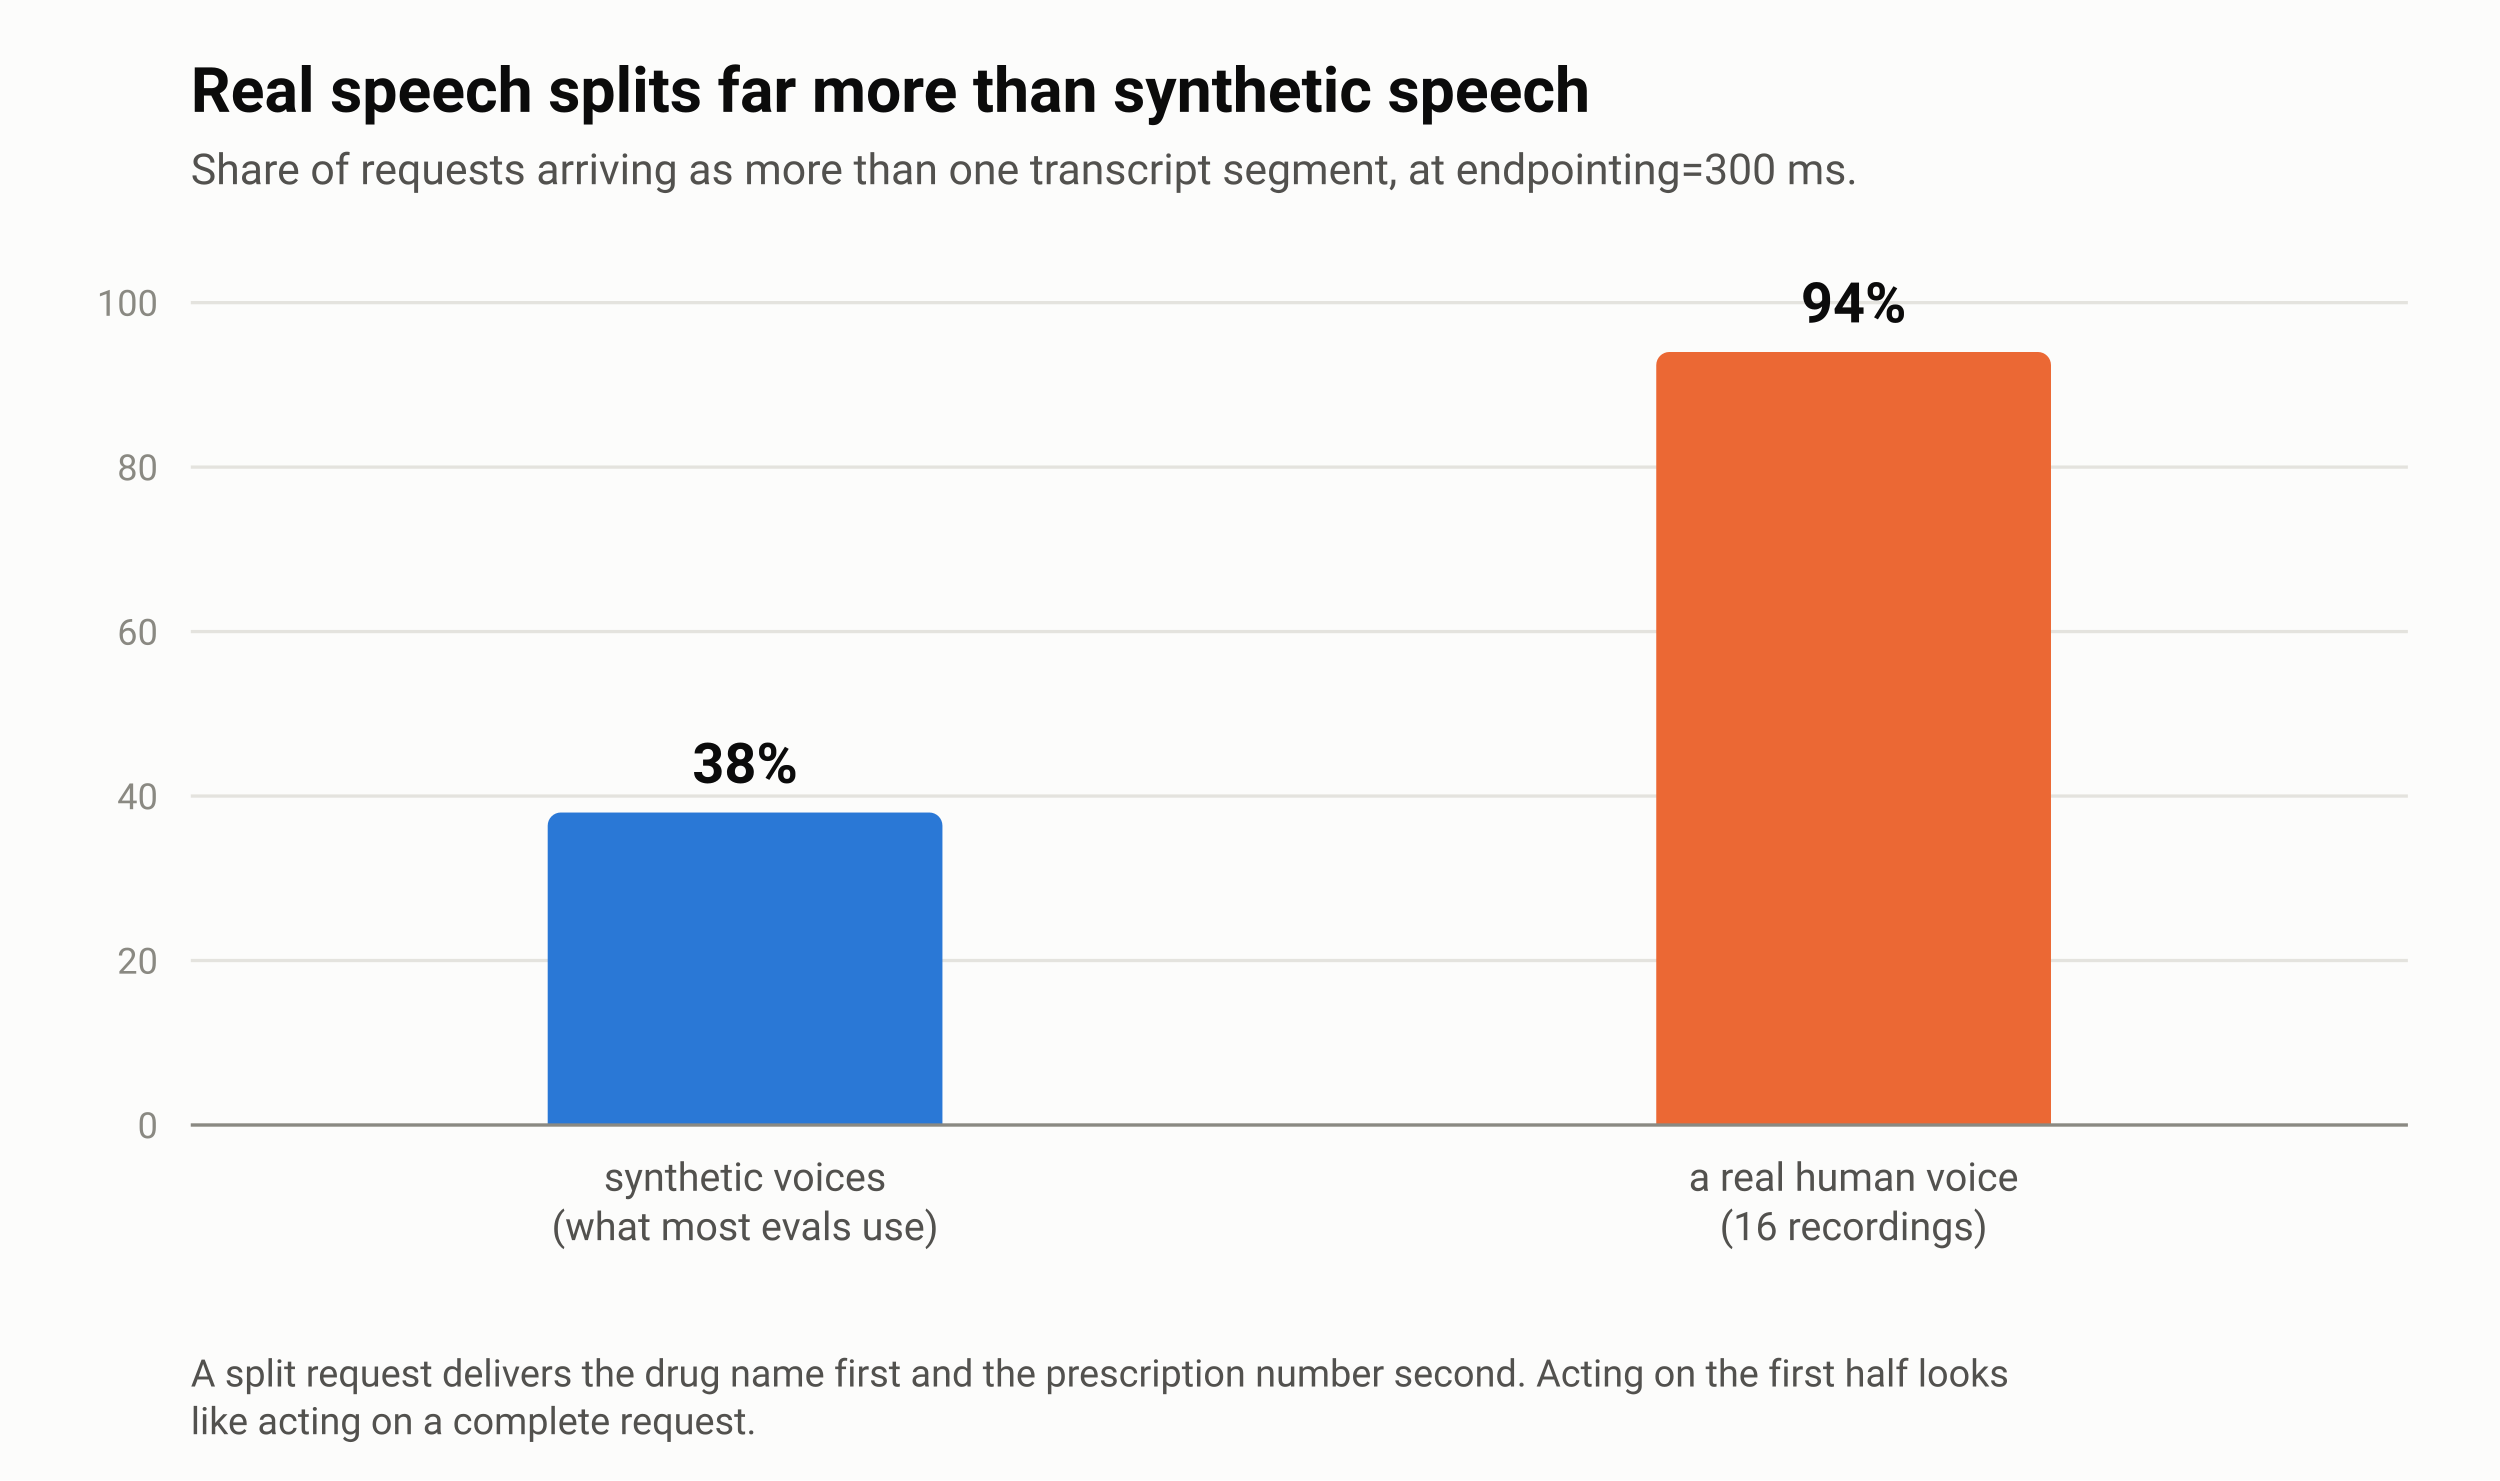
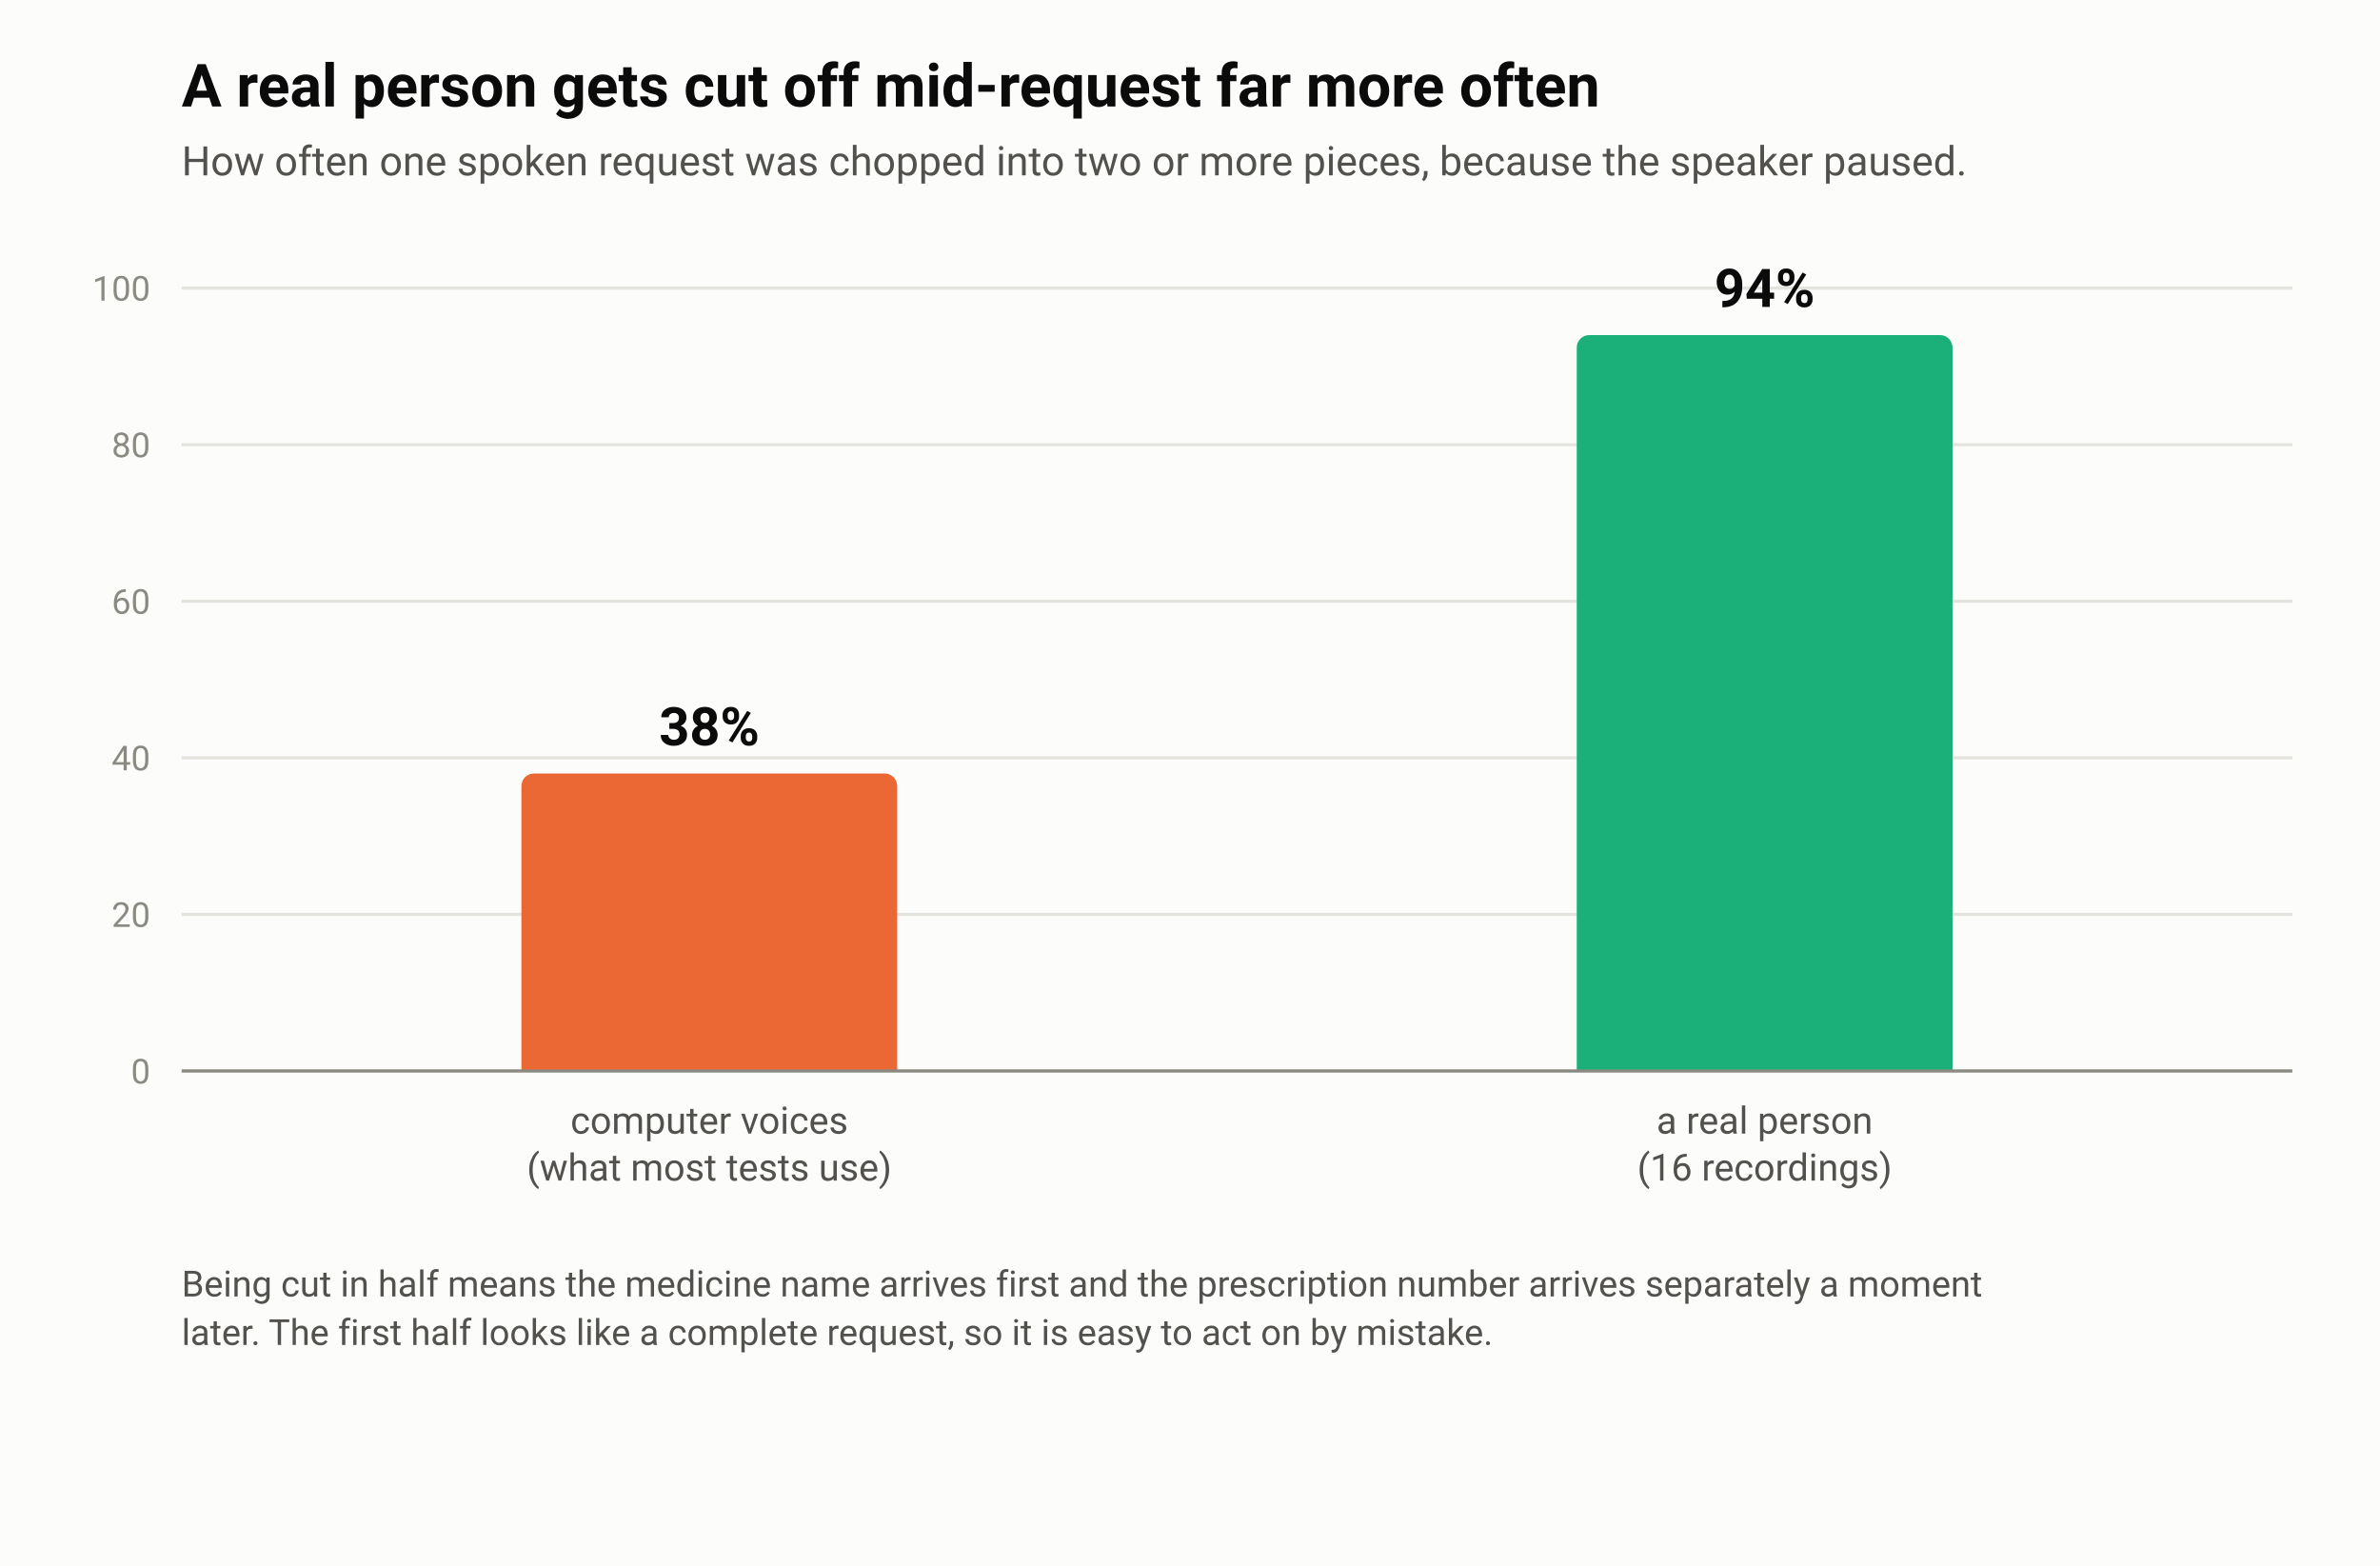
- <svg xmlns="http://www.w3.org/2000/svg" viewBox="0 0 760 450" width="760" height="450" role="img" aria-label="Real speech splits far more than synthetic speech. Share of requests arriving as more than one transcript segment, at endpointing=300 ms.">
-   <rect width="760" height="450" fill="#fcfcfb" />
+ <svg xmlns="http://www.w3.org/2000/svg" viewBox="0 0 760 500" width="760" height="500" role="img" aria-label="A real person gets cut off mid-request far more often. How often one spoken request was chopped into two or more pieces, because the speaker paused.">
+   <rect width="760" height="500" fill="#fcfcfb" />
  <g font-family="-apple-system,BlinkMacSystemFont,'Segoe UI',Roboto,Helvetica,Arial,sans-serif">
-     <text x="58" y="34" font-size="19" font-weight="650" fill="#0b0b0b">Real speech splits far more than synthetic speech</text>
-     <text x="58" y="56" font-size="13" fill="#52514e">Share of requests arriving as more than one transcript segment, at endpointing=300 ms.</text>
+     <text x="58" y="34" font-size="19" font-weight="650" fill="#0b0b0b">A real person gets cut off mid-request far more often</text>
+     <text x="58" y="56" font-size="13" fill="#52514e">How often one spoken request was chopped into two or more pieces, because the speaker paused.</text>
    <line x1="58" y1="342.0" x2="732" y2="342.0" stroke="#e4e3de" stroke-width="1" />
    <text x="48" y="346.0" font-size="11" text-anchor="end" fill="#8a8982">0</text>
    <line x1="58" y1="292.0" x2="732" y2="292.0" stroke="#e4e3de" stroke-width="1" />
    <text x="48" y="296.0" font-size="11" text-anchor="end" fill="#8a8982">20</text>
    <line x1="58" y1="242.0" x2="732" y2="242.0" stroke="#e4e3de" stroke-width="1" />
    <text x="48" y="246.0" font-size="11" text-anchor="end" fill="#8a8982">40</text>
    <line x1="58" y1="192.0" x2="732" y2="192.0" stroke="#e4e3de" stroke-width="1" />
    <text x="48" y="196.0" font-size="11" text-anchor="end" fill="#8a8982">60</text>
    <line x1="58" y1="142.0" x2="732" y2="142.0" stroke="#e4e3de" stroke-width="1" />
    <text x="48" y="146.0" font-size="11" text-anchor="end" fill="#8a8982">80</text>
    <line x1="58" y1="92.0" x2="732" y2="92.0" stroke="#e4e3de" stroke-width="1" />
    <text x="48" y="96.0" font-size="11" text-anchor="end" fill="#8a8982">100</text>
-     <path d="M166.5,342.0 V251.0 a4,4 0 0 1 4,-4 h112.0 a4,4 0 0 1 4,4 V342.0 Z" fill="#2a78d6" />
+     <path d="M166.5,342.0 V251.0 a4,4 0 0 1 4,-4 h112.0 a4,4 0 0 1 4,4 V342.0 Z" fill="#eb6834" />
    <text x="226.5" y="238.0" font-size="17" font-weight="700" text-anchor="middle" fill="#0b0b0b">38%</text>
-     <text x="226.5" y="362.0" font-size="12" text-anchor="middle" fill="#52514e">synthetic voices</text>
-     <text x="226.5" y="377.0" font-size="12" text-anchor="middle" fill="#52514e">(what most evals use)</text>
-     <path d="M503.5,342.0 V111.0 a4,4 0 0 1 4,-4 h112.0 a4,4 0 0 1 4,4 V342.0 Z" fill="#eb6834" />
+     <text x="226.5" y="362.0" font-size="12" text-anchor="middle" fill="#52514e">computer voices</text>
+     <text x="226.5" y="377.0" font-size="12" text-anchor="middle" fill="#52514e">(what most tests use)</text>
+     <path d="M503.5,342.0 V111.0 a4,4 0 0 1 4,-4 h112.0 a4,4 0 0 1 4,4 V342.0 Z" fill="#1baf7a" />
    <text x="563.5" y="98.0" font-size="17" font-weight="700" text-anchor="middle" fill="#0b0b0b">94%</text>
-     <text x="563.5" y="362.0" font-size="12" text-anchor="middle" fill="#52514e">a real human voice</text>
+     <text x="563.5" y="362.0" font-size="12" text-anchor="middle" fill="#52514e">a real person</text>
    <text x="563.5" y="377.0" font-size="12" text-anchor="middle" fill="#52514e">(16 recordings)</text>
    <line x1="58" y1="342" x2="732" y2="342" stroke="#8a8982" stroke-width="1" />
-     <text x="58" y="421.5" font-size="11.5" fill="#52514e">A split request delivers the drug name first and the prescription number second. Acting on the first half looks</text>
-     <text x="58" y="436.0" font-size="11.5" fill="#52514e">like acting on a complete request.</text>
+     <text x="58" y="414.0" font-size="11.5" fill="#52514e">Being cut in half means the medicine name arrives first and the prescription number arrives separately a moment</text>
+     <text x="58" y="429.5" font-size="11.5" fill="#52514e">later. The first half looks like a complete request, so it is easy to act on by mistake.</text>
  </g>
</svg>
